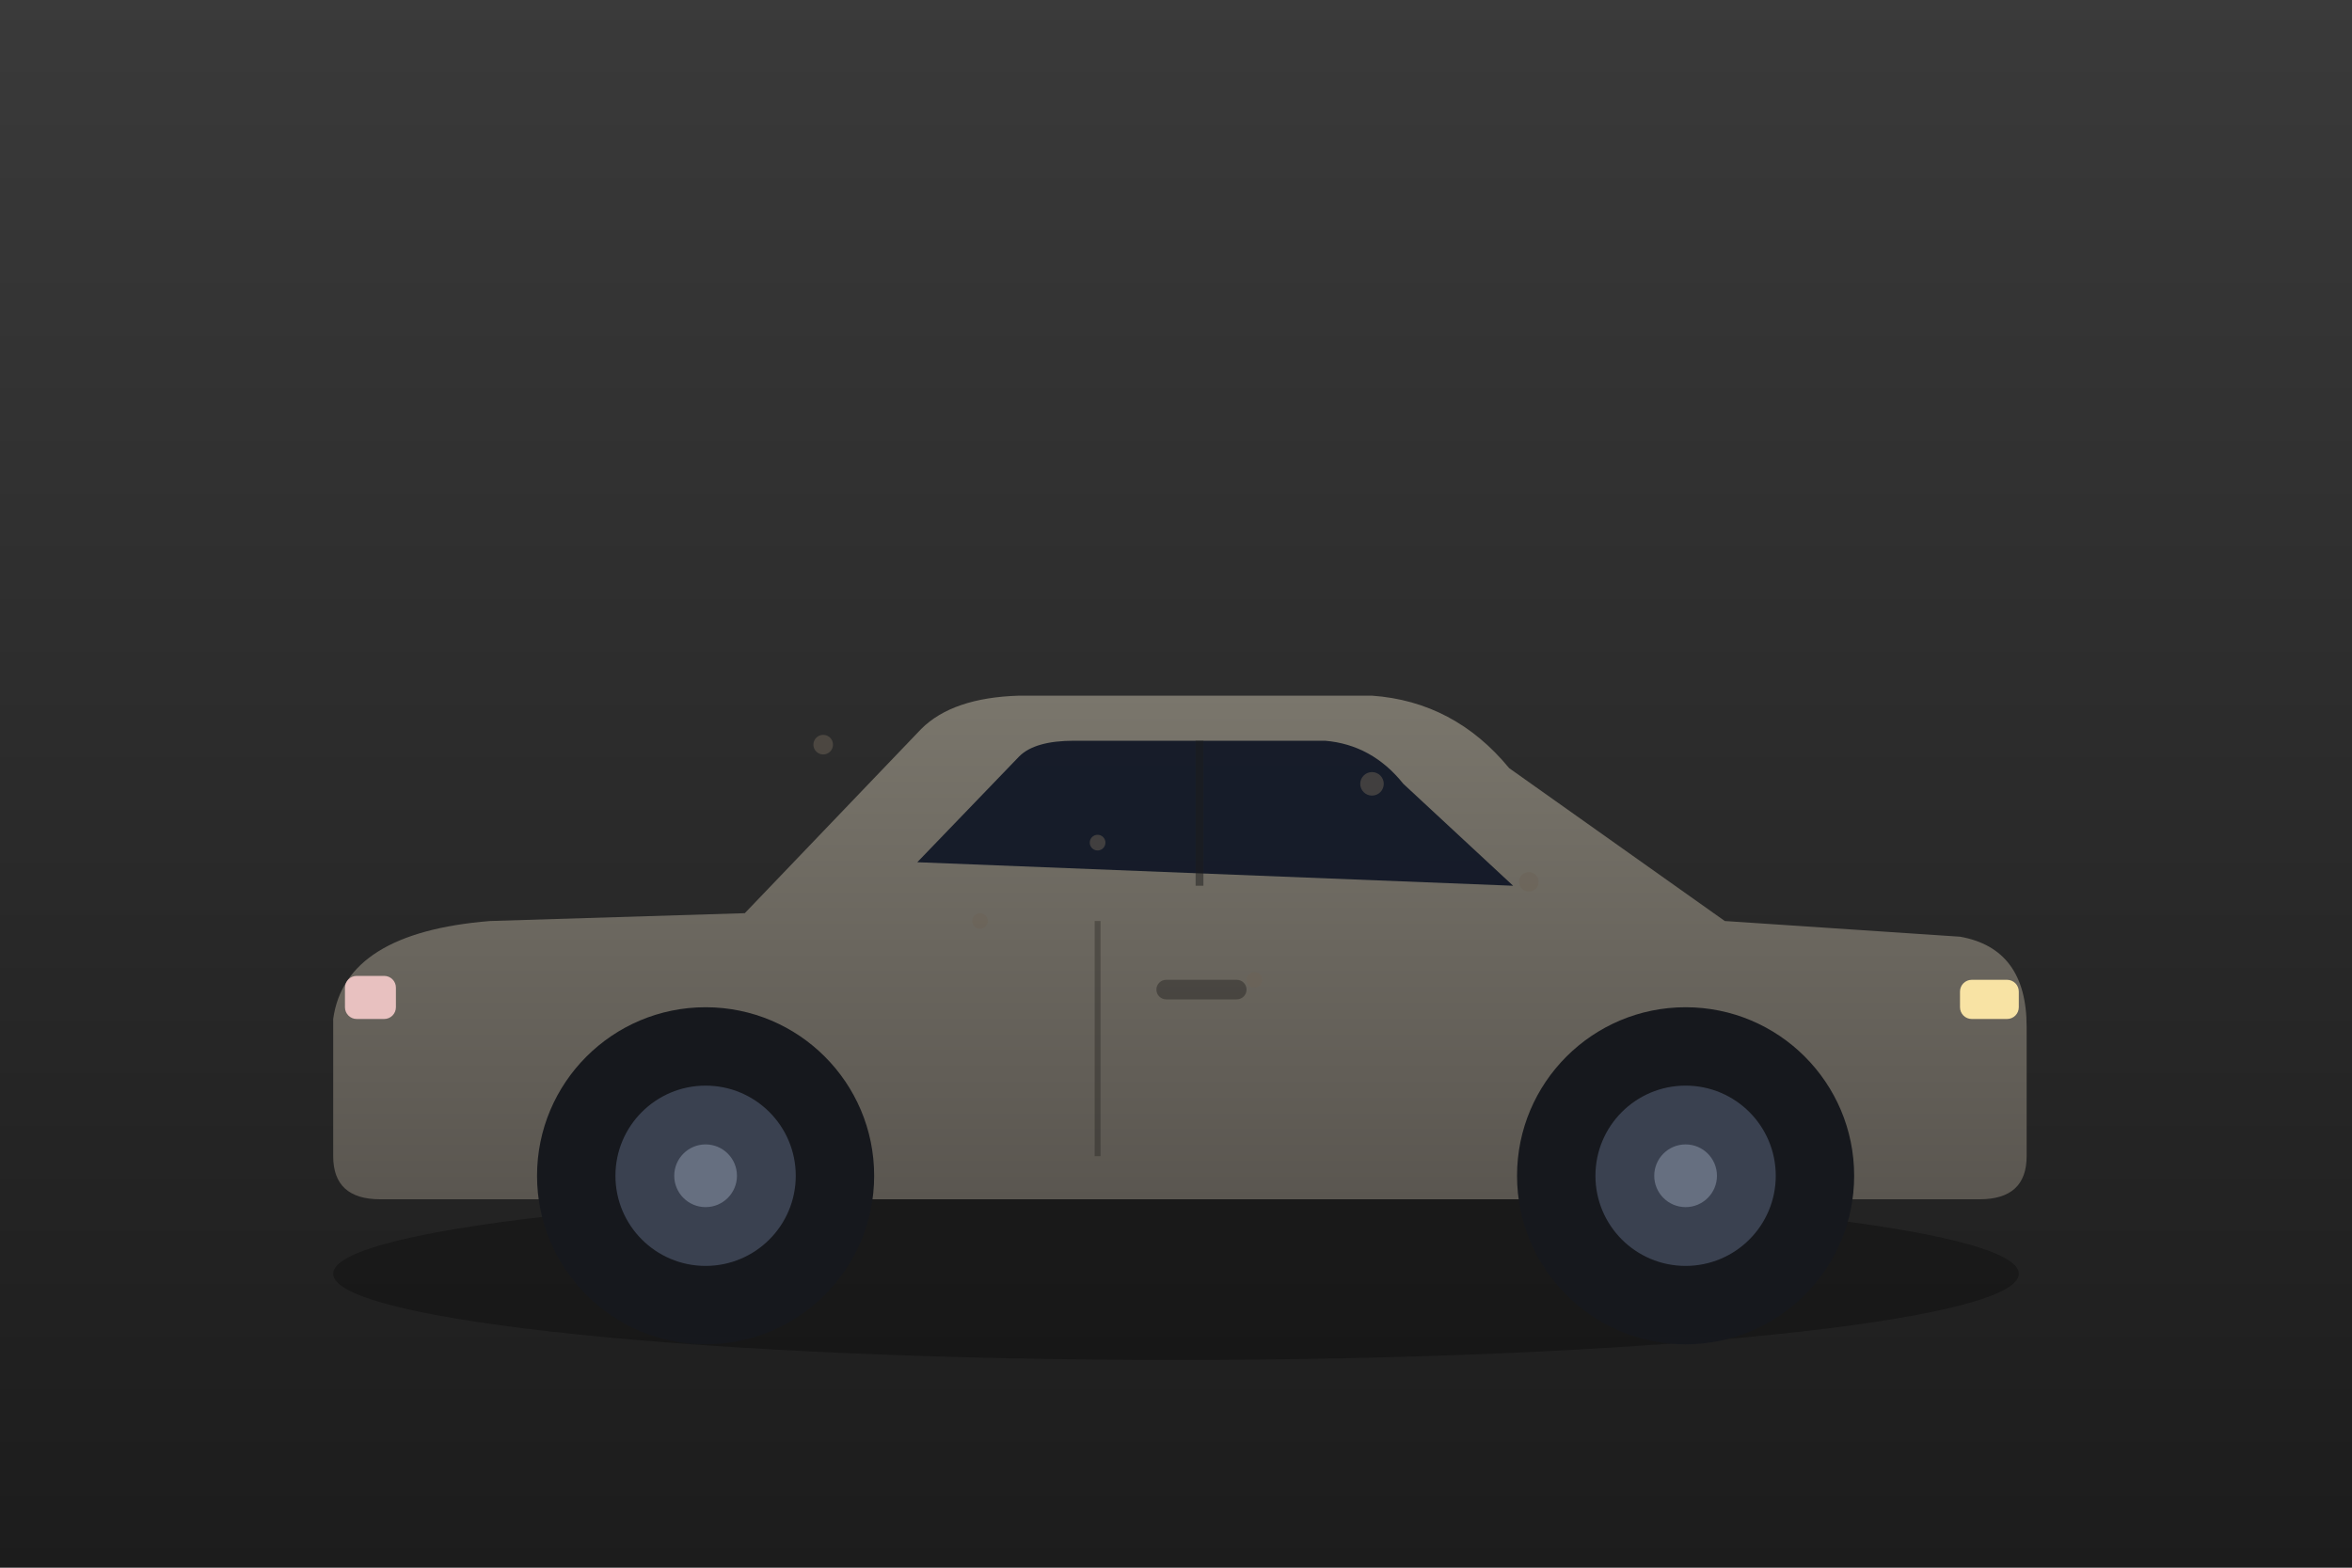
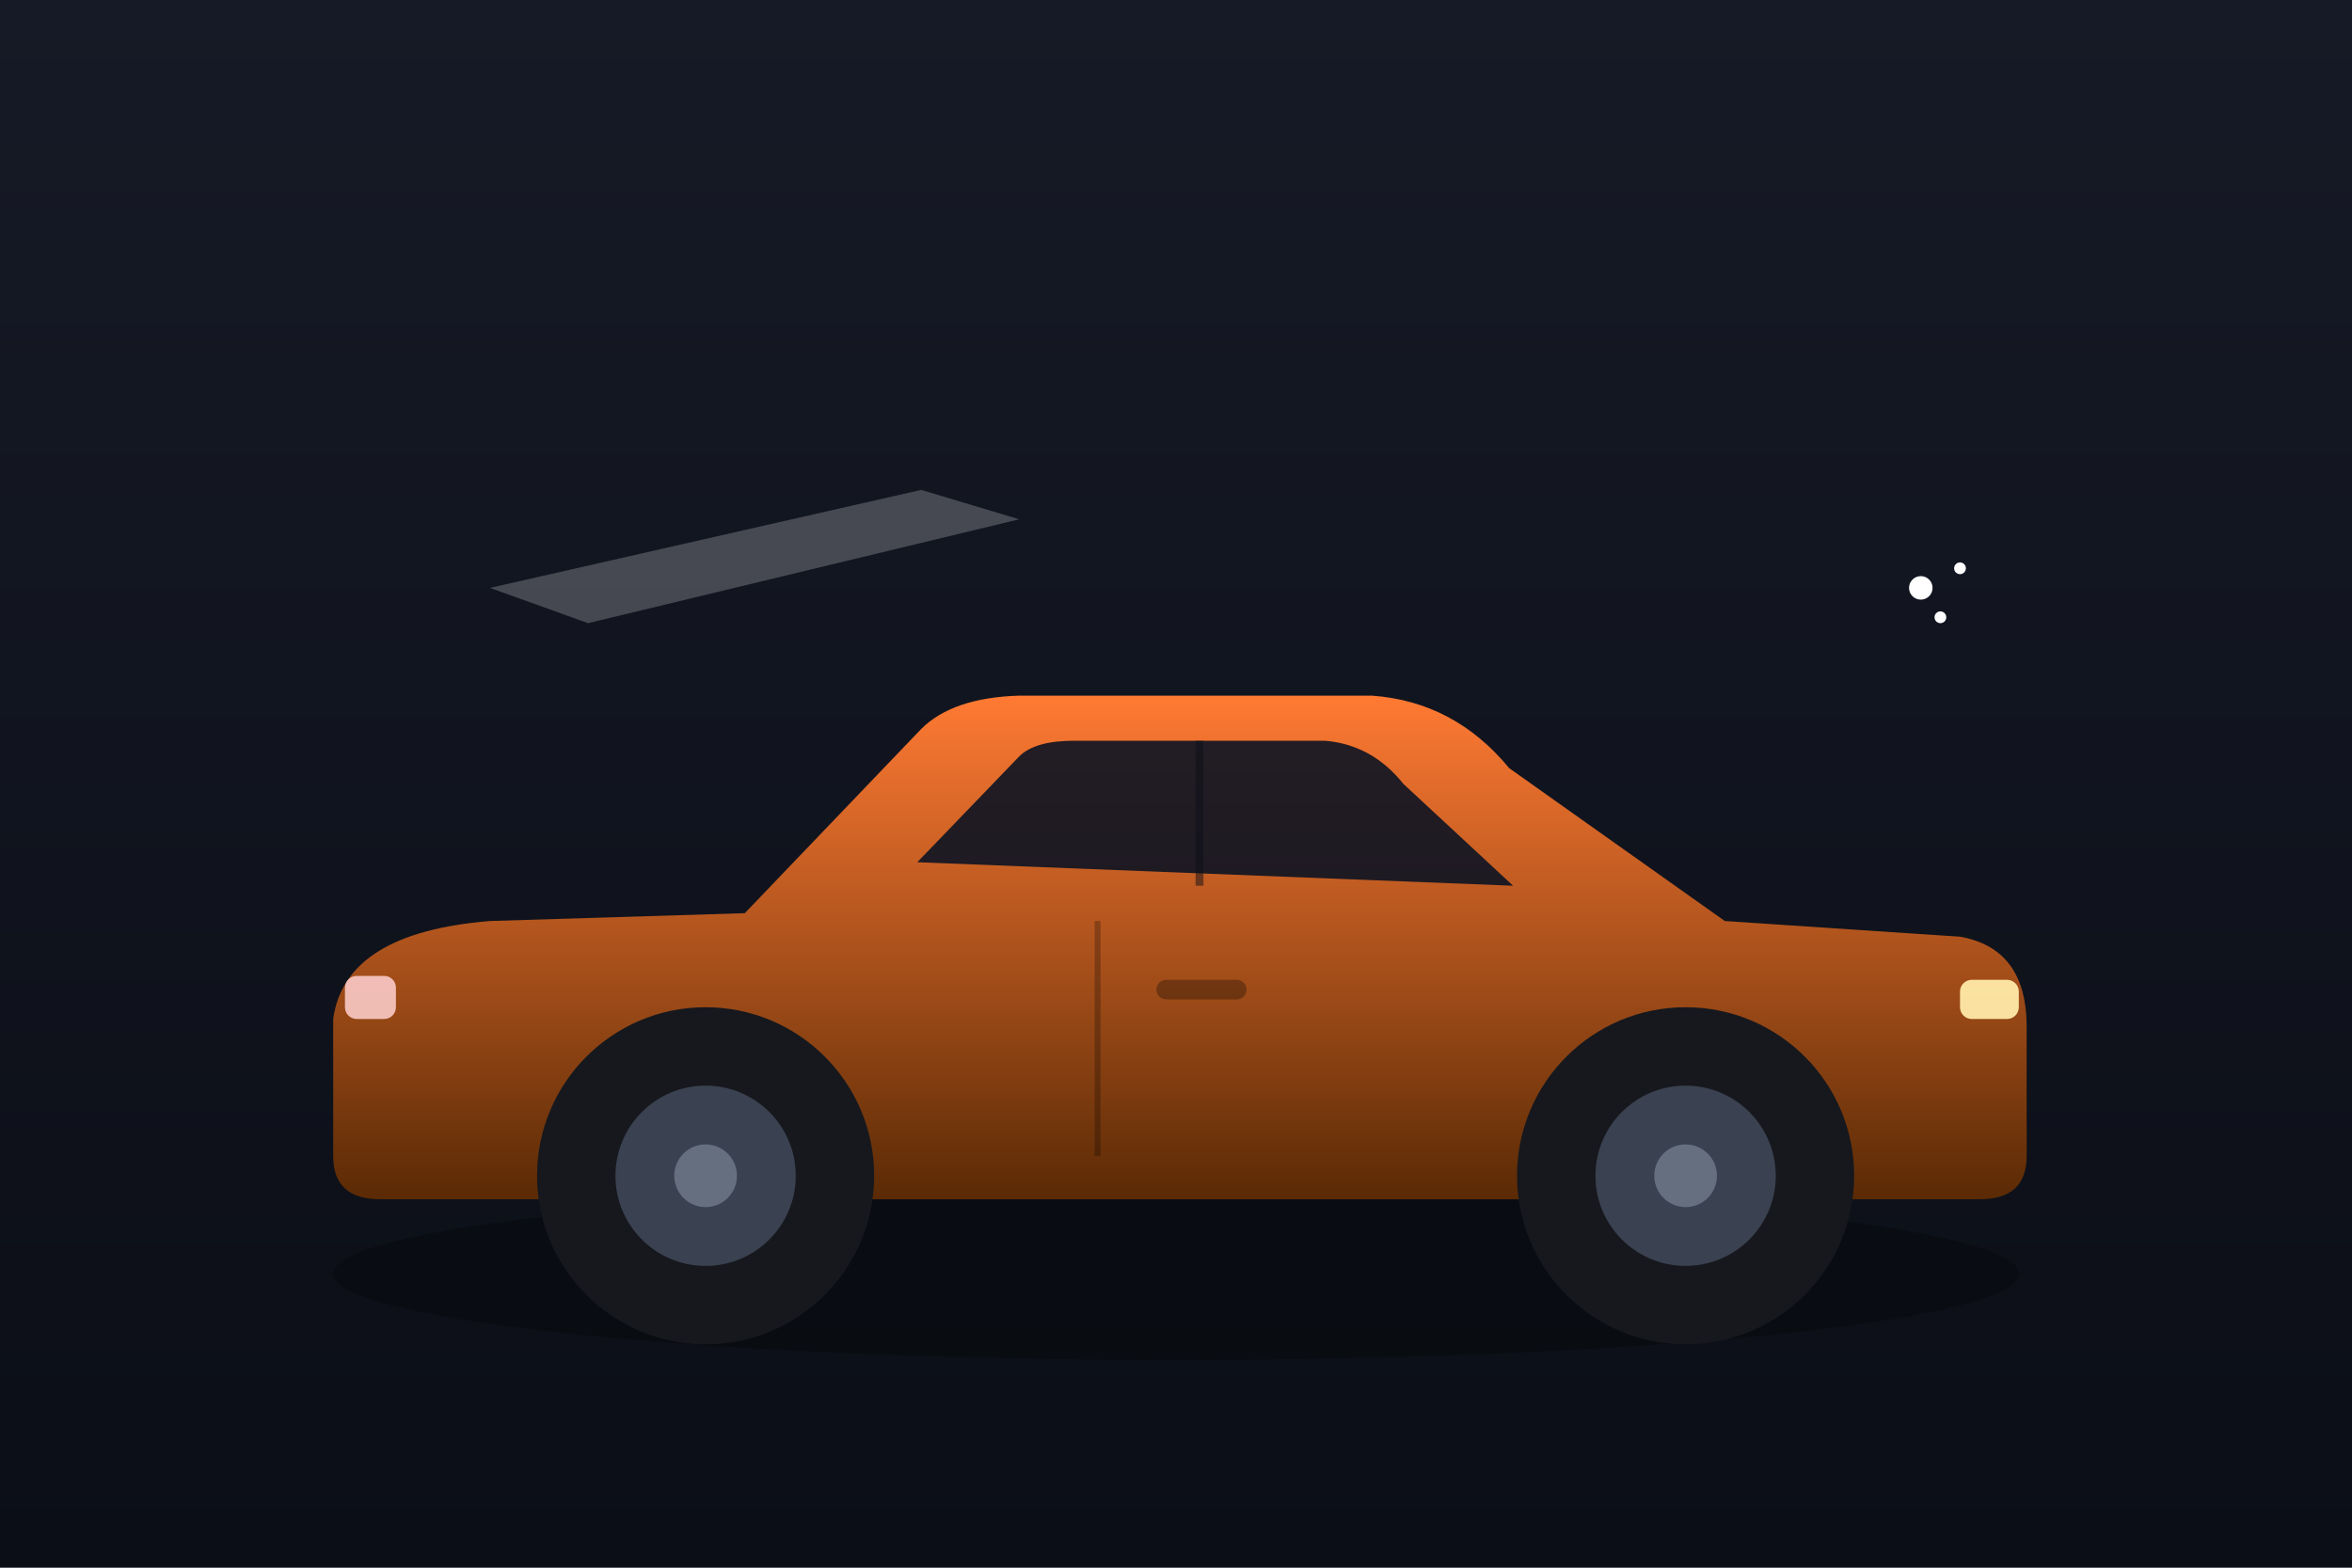
<svg xmlns="http://www.w3.org/2000/svg" viewBox="0 0 1200 800">
  <defs>
    <linearGradient id="bg" x1="0" y1="0" x2="0" y2="1">
-       <stop offset="0" stop-color="#3a3a3a" />
-       <stop offset="1" stop-color="#1c1c1c" />
+       <stop offset="0" stop-color="#161a26" />
+       <stop offset="1" stop-color="#0b0e16" />
    </linearGradient>
    <linearGradient id="bd" x1="0" y1="0" x2="0" y2="1">
-       <stop offset="0" stop-color="#7a766c" />
-       <stop offset="1" stop-color="#5a5650" />
+       <stop offset="0" stop-color="#ff7a33" />
+       <stop offset="1" stop-color="#5a2a05" />
    </linearGradient>
  </defs>
  <rect width="1200" height="800" fill="url(#bg)" />
  <ellipse cx="600" cy="650" rx="430" ry="44" fill="#000000" opacity="0.28" />
  <path d="M170,590 L170,520 Q176,476 250,470 L380,466 L470,372 Q486,356 520,355 L700,355 Q742,358 770,392 L880,470 L1000,478 Q1034,484 1034,524 L1034,590 Q1034,612 1010,612 L194,612 Q170,612 170,590 Z" fill="url(#bd)" />
  <path d="M468,440 L520,386 Q528,378 548,378 L676,378 Q700,380 716,400 L772,452 Z" fill="#0c1322" opacity="0.9" />
-   <line x1="612" y1="378" x2="612" y2="452" stroke="#1c1c1c" stroke-width="4" opacity="0.5" />
+   <line x1="612" y1="378" x2="612" y2="452" stroke="#0b0e16" stroke-width="4" opacity="0.5" />
  <line x1="560" y1="470" x2="560" y2="590" stroke="#000" stroke-width="3" opacity="0.25" />
  <rect x="590" y="500" width="46" height="10" rx="5" fill="#000" opacity="0.3" />
  <rect x="1000" y="500" width="30" height="20" rx="6" fill="#ffe9a8" opacity="0.95" />
  <rect x="176" y="498" width="26" height="22" rx="6" fill="#ffd1d1" opacity="0.85" />
  <g>
    <circle cx="360" cy="600" r="86" fill="#16181d" />
    <circle cx="360" cy="600" r="46" fill="#3a4150" />
    <circle cx="360" cy="600" r="16" fill="#666f80" />
    <circle cx="860" cy="600" r="86" fill="#16181d" />
    <circle cx="860" cy="600" r="46" fill="#3a4150" />
    <circle cx="860" cy="600" r="16" fill="#666f80" />
  </g>
-   <g fill="#6b6256" opacity="0.5">
-     <circle cx="420" cy="380" r="5" />
-     <circle cx="560" cy="430" r="4" />
-     <circle cx="700" cy="400" r="6" />
-     <circle cx="500" cy="470" r="4" />
-     <circle cx="780" cy="450" r="5" />
-     <circle cx="640" cy="500" r="4" />
-   </g>
+   <path d="M250,300 L470,250 L520,265 L300,318 Z" fill="#ffffff" opacity="0.22" />
+   <circle cx="980" cy="300" r="6" fill="#fff" />
+   <circle cx="1000" cy="290" r="3" fill="#fff" />
+   <circle cx="990" cy="315" r="3" fill="#fff" />
</svg>
